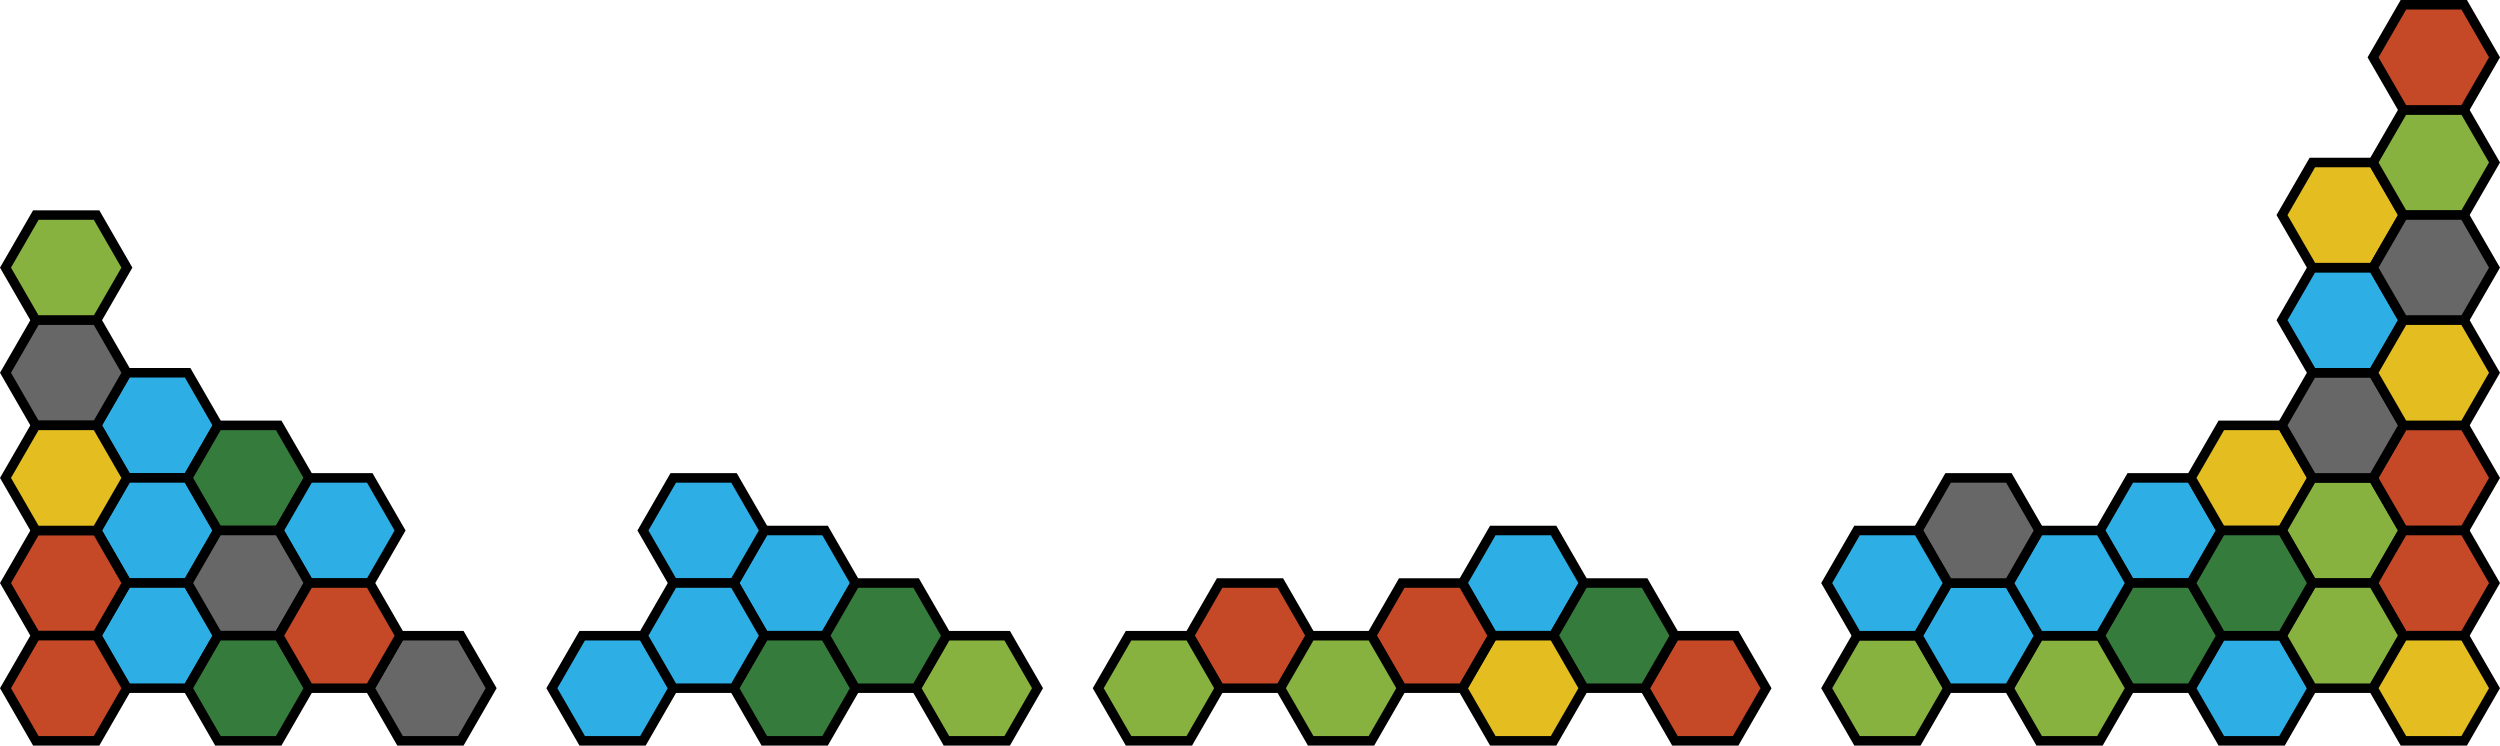
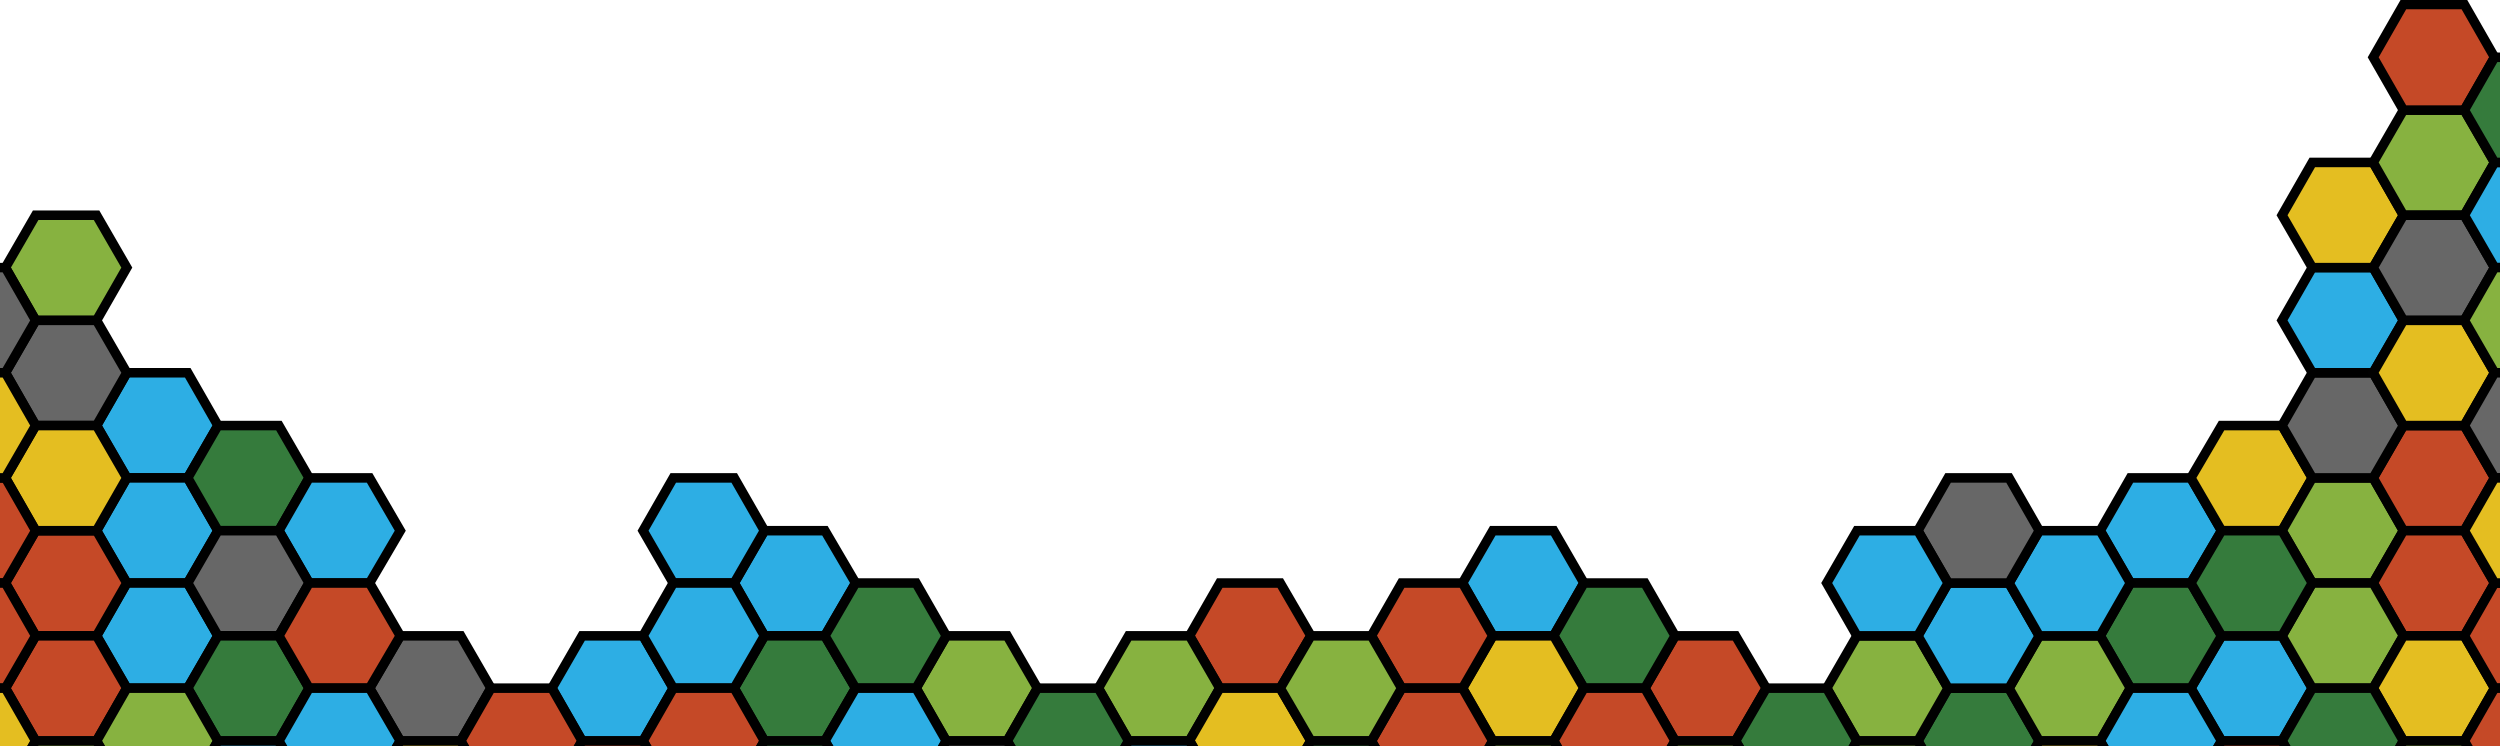
- <svg xmlns="http://www.w3.org/2000/svg" viewBox="0 0 554.02 165.22">
-   <defs>
-     <style>
-       .cls-1 {
-         fill: #2daee4;
-       }
- 
-       .cls-1, .cls-3, .cls-5 {
-         stroke: #000;
-       }
- 
-       .cls-1, .cls-2, .cls-3, .cls-4, .cls-5, .cls-6 {
-         stroke-miterlimit: 10;
-         stroke-width: 2.11px;
-       }
- 
-       .cls-2 {
-         fill: #357b3c;
-       }
- 
-       .cls-2, .cls-4, .cls-6 {
-         stroke: #010101;
-       }
- 
-       .cls-3 {
-         fill: #676767;
-       }
- 
-       .cls-4 {
-         fill: #87b240;
-       }
- 
-       .cls-5 {
-         fill: #c54927;
-       }
- 
-       .cls-6 {
-         fill: #e4be21;
-       }
-     </style>
-   </defs>
-   <g id="Layer_2" data-name="Layer 2">
-     <g id="Layer_1-2" data-name="Layer 1">
+ <svg xmlns="http://www.w3.org/2000/svg" version="1.1" id="Layer_1" x="0px" y="0px" viewBox="0 0 554 165.2" style="enable-background:new 0 0 554 165.2;" xml:space="preserve">
+   <style type="text/css">
+ 	.st0{fill:#2DAEE4;stroke:#000000;stroke-width:2.11;stroke-miterlimit:10;}
+ 	.st1{fill:#357B3C;stroke:#010101;stroke-width:2.11;stroke-miterlimit:10;}
+ 	.st2{fill:#676767;stroke:#000000;stroke-width:2.11;stroke-miterlimit:10;}
+ 	.st3{fill:#87B240;stroke:#010101;stroke-width:2.11;stroke-miterlimit:10;}
+ 	.st4{fill:#C54927;stroke:#000000;stroke-width:2.11;stroke-miterlimit:10;}
+ 	.st5{fill:#E4BE21;stroke:#010101;stroke-width:2.11;stroke-miterlimit:10;}
+ </style>
+   <g id="Layer_2">
+     <g id="Layer_1-2">
      <g>
-         <polygon class="cls-1" points="28.12 105.91 21.4 94.26 28.12 82.61 41.58 82.61 48.3 94.26 41.58 105.91 28.12 105.91" />
-         <polygon class="cls-1" points="28.12 129.21 21.4 117.56 28.12 105.91 41.58 105.91 48.3 117.56 41.58 129.21 28.12 129.21" />
-         <polygon class="cls-1" points="28.12 152.51 21.4 140.86 28.12 129.21 41.58 129.21 48.3 140.86 41.58 152.51 28.12 152.51" />
-         <polygon class="cls-2" points="48.3 117.56 41.58 105.91 48.3 94.26 61.76 94.26 68.48 105.91 61.76 117.56 48.3 117.56" />
-         <polygon class="cls-1" points="68.48 129.21 61.76 117.56 68.48 105.91 81.94 105.91 88.66 117.56 81.94 129.21 68.48 129.21" />
-         <polygon class="cls-1" points="169.38 140.87 162.66 129.21 169.38 117.56 182.84 117.56 189.56 129.21 182.84 140.87 169.38 140.87" />
-         <polygon class="cls-3" points="48.3 140.86 41.58 129.21 48.3 117.56 61.76 117.56 68.48 129.21 61.76 140.86 48.3 140.86" />
-         <polygon class="cls-4" points="209.74 164.17 203.02 152.51 209.74 140.87 223.2 140.87 229.92 152.51 223.2 164.17 209.74 164.17" />
-         <polygon class="cls-3" points="102.12 164.17 88.66 164.17 81.94 152.51 88.66 140.87 102.12 140.87 108.84 152.51 102.12 164.17" />
-         <polygon class="cls-2" points="182.84 140.87 189.56 152.51 182.84 164.17 169.38 164.17 162.66 152.51 169.38 140.87 182.84 140.87" />
-         <polygon class="cls-2" points="61.76 140.87 68.48 152.51 61.76 164.17 48.3 164.17 41.58 152.51 48.3 140.87 61.76 140.87" />
-         <polygon class="cls-1" points="129.02 164.17 122.3 152.51 129.02 140.87 142.48 140.87 149.2 152.51 142.48 164.17 129.02 164.17" />
-         <polygon class="cls-2" points="209.74 140.87 203.02 152.51 189.56 152.51 182.84 140.86 189.56 129.21 203.02 129.21 209.74 140.87" />
-         <polygon class="cls-1" points="149.2 129.21 142.48 117.56 149.2 105.91 162.66 105.91 169.38 117.56 162.66 129.21 149.2 129.21" />
-         <polygon class="cls-1" points="149.2 152.51 142.48 140.87 149.2 129.21 162.66 129.21 169.38 140.87 162.66 152.51 149.2 152.51" />
-         <polygon class="cls-5" points="88.66 140.87 81.94 152.51 68.48 152.51 61.76 140.87 68.48 129.21 81.94 129.21 88.66 140.87" />
-         <polygon class="cls-5" points="7.94 140.86 1.22 129.21 7.94 117.56 21.4 117.56 28.12 129.21 21.4 140.86 7.94 140.86" />
-         <polygon class="cls-4" points="21.4 47.66 28.12 59.31 21.4 70.96 7.94 70.96 1.22 59.31 7.94 47.66 21.4 47.66" />
-         <polygon class="cls-3" points="21.4 70.96 28.12 82.61 21.4 94.26 7.94 94.26 1.22 82.61 7.94 70.96 21.4 70.96" />
-         <polygon class="cls-6" points="7.94 117.56 1.22 105.91 7.94 94.26 21.4 94.26 28.12 105.91 21.4 117.56 7.94 117.56" />
-         <polygon class="cls-5" points="1.22 152.51 7.94 140.86 21.4 140.86 28.12 152.51 21.4 164.17 7.94 164.17 1.22 152.51" />
-         <polygon class="cls-5" points="263.56 140.87 270.28 129.21 283.74 129.21 290.46 140.87 283.74 152.51 270.28 152.51 263.56 140.87" />
-         <polygon class="cls-4" points="250.1 164.17 243.38 152.51 250.1 140.87 263.56 140.87 270.28 152.51 263.56 164.17 250.1 164.17" />
-         <polygon class="cls-1" points="330.82 140.87 324.1 129.21 330.82 117.56 344.28 117.56 351 129.21 344.28 140.87 330.82 140.87" />
-         <polygon class="cls-1" points="472.08 129.21 465.36 117.56 472.08 105.91 485.54 105.91 492.26 117.56 485.54 129.21 472.08 129.21" />
-         <polygon class="cls-6" points="492.26 117.56 485.54 105.91 492.26 94.26 505.71 94.26 512.44 105.91 505.71 117.56 492.26 117.56" />
-         <polygon class="cls-4" points="512.44 129.21 505.71 117.56 512.44 105.91 525.89 105.91 532.62 117.56 525.89 129.21 512.44 129.21" />
-         <polygon class="cls-5" points="532.62 117.56 525.89 105.91 532.62 94.26 546.08 94.26 552.8 105.91 546.08 117.56 532.62 117.56" />
-         <polygon class="cls-3" points="512.44 105.91 505.71 94.26 512.44 82.61 525.89 82.61 532.62 94.26 525.89 105.91 512.44 105.91" />
-         <polygon class="cls-1" points="525.89 82.61 512.44 82.61 505.71 70.96 512.44 59.31 525.89 59.31 532.62 70.96 525.89 82.61" />
-         <polygon class="cls-6" points="525.89 59.31 512.44 59.31 505.71 47.66 512.44 36.01 525.89 36.01 532.62 47.66 525.89 59.31" />
-         <polygon class="cls-4" points="546.08 24.36 552.8 36.01 546.08 47.66 532.62 47.66 525.89 36.01 532.62 24.36 546.08 24.36" />
-         <polygon class="cls-3" points="546.08 47.66 552.8 59.31 546.08 70.96 532.62 70.96 525.89 59.31 532.62 47.66 546.08 47.66" />
-         <polygon class="cls-6" points="532.62 94.26 525.89 82.61 532.62 70.96 546.08 70.96 552.8 82.61 546.08 94.26 532.62 94.26" />
-         <polygon class="cls-5" points="532.62 24.36 525.89 12.71 532.62 1.05 546.08 1.05 552.8 12.71 546.08 24.36 532.62 24.36" />
-         <polygon class="cls-5" points="525.89 129.21 532.62 117.56 546.08 117.56 552.8 129.21 546.08 140.87 532.62 140.87 525.89 129.21" />
-         <polygon class="cls-1" points="492.26 164.17 485.54 152.51 492.26 140.87 505.71 140.87 512.44 152.51 505.71 164.17 492.26 164.17" />
-         <polygon class="cls-4" points="512.44 152.51 505.71 140.87 512.44 129.21 525.89 129.21 532.62 140.87 525.89 152.51 512.44 152.51" />
-         <polygon class="cls-6" points="532.62 164.17 525.89 152.51 532.62 140.87 546.08 140.87 552.8 152.51 546.08 164.17 532.62 164.17" />
-         <polygon class="cls-5" points="384.63 164.17 371.18 164.17 364.46 152.51 371.18 140.87 384.63 140.87 391.36 152.52 384.63 164.17" />
-         <polygon class="cls-4" points="425 164.17 411.54 164.17 404.81 152.51 411.54 140.87 425 140.87 431.72 152.51 425 164.17" />
-         <polygon class="cls-2" points="485.54 129.21 492.26 140.87 485.54 152.51 472.08 152.51 465.36 140.87 472.08 129.21 485.54 129.21" />
-         <polygon class="cls-4" points="465.36 140.87 472.08 152.51 465.36 164.17 451.9 164.17 445.18 152.51 451.9 140.87 465.36 140.87" />
-         <polygon class="cls-2" points="364.46 129.21 371.18 140.87 364.46 152.51 351 152.51 344.28 140.87 351 129.21 364.46 129.21" />
-         <polygon class="cls-6" points="344.28 140.87 351 152.51 344.28 164.17 330.82 164.17 324.1 152.51 330.82 140.87 344.28 140.87" />
-         <polygon class="cls-1" points="431.72 152.51 425 140.87 431.72 129.21 445.18 129.21 451.9 140.87 445.18 152.51 431.72 152.51" />
-         <polygon class="cls-2" points="512.44 129.21 505.71 140.87 492.26 140.87 485.54 129.21 492.26 117.56 505.71 117.56 512.44 129.21" />
-         <polygon class="cls-1" points="451.9 140.87 445.18 129.21 451.9 117.56 465.36 117.56 472.08 129.21 465.36 140.87 451.9 140.87" />
-         <polygon class="cls-3" points="451.9 117.56 445.18 129.21 431.72 129.21 425 117.56 431.72 105.91 445.18 105.91 451.9 117.56" />
-         <polygon class="cls-1" points="431.72 129.21 425 140.87 411.54 140.87 404.81 129.21 411.54 117.56 425 117.56 431.72 129.21" />
-         <polygon class="cls-5" points="303.92 140.87 310.64 129.21 324.1 129.21 330.82 140.87 324.1 152.51 310.64 152.51 303.92 140.87" />
-         <polygon class="cls-4" points="290.46 164.17 283.74 152.51 290.46 140.87 303.92 140.87 310.64 152.51 303.92 164.17 290.46 164.17" />
+         <polygon class="st0" points="28.1,105.9 21.4,94.3 28.1,82.6 41.6,82.6 48.3,94.3 41.6,105.9    " />
+         <polygon class="st0" points="28.1,129.2 21.4,117.6 28.1,105.9 41.6,105.9 48.3,117.6 41.6,129.2    " />
+         <polygon class="st0" points="28.1,152.5 21.4,140.9 28.1,129.2 41.6,129.2 48.3,140.9 41.6,152.5    " />
+         <polygon class="st1" points="48.3,117.6 41.6,105.9 48.3,94.3 61.8,94.3 68.5,105.9 61.8,117.6    " />
+         <polygon class="st0" points="68.5,129.2 61.8,117.6 68.5,105.9 81.9,105.9 88.7,117.6 81.9,129.2    " />
+         <polygon class="st0" points="169.4,140.9 162.7,129.2 169.4,117.6 182.8,117.6 189.6,129.2 182.8,140.9    " />
+         <polygon class="st2" points="48.3,140.9 41.6,129.2 48.3,117.6 61.8,117.6 68.5,129.2 61.8,140.9    " />
+         <polygon class="st3" points="209.7,164.2 203,152.5 209.7,140.9 223.2,140.9 229.9,152.5 223.2,164.2    " />
+         <polygon class="st2" points="102.1,164.2 88.7,164.2 81.9,152.5 88.7,140.9 102.1,140.9 108.8,152.5    " />
+         <polygon class="st1" points="182.8,140.9 189.6,152.5 182.8,164.2 169.4,164.2 162.7,152.5 169.4,140.9    " />
+         <polygon class="st1" points="61.8,140.9 68.5,152.5 61.8,164.2 48.3,164.2 41.6,152.5 48.3,140.9    " />
+         <polygon class="st0" points="129,164.2 122.3,152.5 129,140.9 142.5,140.9 149.2,152.5 142.5,164.2    " />
+         <polygon class="st1" points="209.7,140.9 203,152.5 189.6,152.5 182.8,140.9 189.6,129.2 203,129.2    " />
+         <polygon class="st1" points="451.9,164.2 445.2,175.8 431.7,175.8 425,164.2 431.7,152.5 445.2,152.5    " />
+         <polygon class="st0" points="149.2,129.2 142.5,117.6 149.2,105.9 162.7,105.9 169.4,117.6 162.7,129.2    " />
+         <polygon class="st0" points="149.2,152.5 142.5,140.9 149.2,129.2 162.7,129.2 169.4,140.9 162.7,152.5    " />
+         <polygon class="st4" points="88.7,140.9 81.9,152.5 68.5,152.5 61.8,140.9 68.5,129.2 81.9,129.2    " />
+         <polygon class="st4" points="7.9,140.9 1.2,129.2 7.9,117.6 21.4,117.6 28.1,129.2 21.4,140.9    " />
+         <polygon class="st3" points="21.4,47.7 28.1,59.3 21.4,71 7.9,71 1.2,59.3 7.9,47.7    " />
+         <polygon class="st2" points="21.4,71 28.1,82.6 21.4,94.3 7.9,94.3 1.2,82.6 7.9,71    " />
+         <polygon class="st5" points="7.9,117.6 1.2,105.9 7.9,94.3 21.4,94.3 28.1,105.9 21.4,117.6    " />
+         <polygon class="st4" points="1.2,152.5 7.9,140.9 21.4,140.9 28.1,152.5 21.4,164.2 7.9,164.2    " />
+         <polygon class="st4" points="263.6,140.9 270.3,129.2 283.7,129.2 290.5,140.9 283.7,152.5 270.3,152.5    " />
+         <polygon class="st3" points="250.1,164.2 243.4,152.5 250.1,140.9 263.6,140.9 270.3,152.5 263.6,164.2    " />
+         <polygon class="st0" points="330.8,140.9 324.1,129.2 330.8,117.6 344.3,117.6 351,129.2 344.3,140.9    " />
+         <polygon class="st0" points="472.1,129.2 465.4,117.6 472.1,105.9 485.5,105.9 492.3,117.6 485.5,129.2    " />
+         <polygon class="st5" points="492.3,117.6 485.5,105.9 492.3,94.3 505.7,94.3 512.4,105.9 505.7,117.6    " />
+         <polygon class="st3" points="512.4,129.2 505.7,117.6 512.4,105.9 525.9,105.9 532.6,117.6 525.9,129.2    " />
+         <polygon class="st4" points="532.6,117.6 525.9,105.9 532.6,94.3 546.1,94.3 552.8,105.9 546.1,117.6    " />
+         <polygon class="st2" points="512.4,105.9 505.7,94.3 512.4,82.6 525.9,82.6 532.6,94.3 525.9,105.9    " />
+         <polygon class="st0" points="525.9,82.6 512.4,82.6 505.7,71 512.4,59.3 525.9,59.3 532.6,71    " />
+         <polygon class="st5" points="525.9,59.3 512.4,59.3 505.7,47.7 512.4,36 525.9,36 532.6,47.7    " />
+         <polygon class="st3" points="546.1,24.4 552.8,36 546.1,47.7 532.6,47.7 525.9,36 532.6,24.4    " />
+         <polygon class="st2" points="546.1,47.7 552.8,59.3 546.1,71 532.6,71 525.9,59.3 532.6,47.7    " />
+         <polygon class="st5" points="532.6,94.3 525.9,82.6 532.6,71 546.1,71 552.8,82.6 546.1,94.3    " />
+         <polygon class="st4" points="532.6,24.4 525.9,12.7 532.6,1 546.1,1 552.8,12.7 546.1,24.4    " />
+         <polygon class="st4" points="525.9,129.2 532.6,117.6 546.1,117.6 552.8,129.2 546.1,140.9 532.6,140.9    " />
+         <polygon class="st0" points="492.3,164.2 485.5,152.5 492.3,140.9 505.7,140.9 512.4,152.5 505.7,164.2    " />
+         <polygon class="st3" points="512.4,152.5 505.7,140.9 512.4,129.2 525.9,129.2 532.6,140.9 525.9,152.5    " />
+         <polygon class="st5" points="532.6,164.2 525.9,152.5 532.6,140.9 546.1,140.9 552.8,152.5 546.1,164.2    " />
+         <polygon class="st4" points="-12.2,129.2 -19,117.6 -12.2,105.9 1.2,105.9 7.9,117.6 1.2,129.2    " />
+         <polygon class="st2" points="1.2,59.3 7.9,71 1.2,82.6 -12.2,82.6 -19,71 -12.2,59.3    " />
+         <polygon class="st5" points="-12.2,105.9 -19,94.3 -12.2,82.6 1.2,82.6 7.9,94.3 1.2,105.9    " />
+         <polygon class="st4" points="-19,140.9 -12.2,129.2 1.2,129.2 7.9,140.9 1.2,152.5 -12.2,152.5    " />
+         <polygon class="st5" points="-12.2,175.8 -19,164.2 -12.2,152.5 1.2,152.5 7.9,164.2 1.2,175.8    " />
+         <polygon class="st4" points="384.6,164.2 371.2,164.2 364.5,152.5 371.2,140.9 384.6,140.9 391.4,152.5    " />
+         <polygon class="st3" points="425,164.2 411.5,164.2 404.8,152.5 411.5,140.9 425,140.9 431.7,152.5    " />
+         <polygon class="st1" points="485.5,129.2 492.3,140.9 485.5,152.5 472.1,152.5 465.4,140.9 472.1,129.2    " />
+         <polygon class="st3" points="465.4,140.9 472.1,152.5 465.4,164.2 451.9,164.2 445.2,152.5 451.9,140.9    " />
+         <polygon class="st1" points="364.5,129.2 371.2,140.9 364.5,152.5 351,152.5 344.3,140.9 351,129.2    " />
+         <polygon class="st5" points="344.3,140.9 351,152.5 344.3,164.2 330.8,164.2 324.1,152.5 330.8,140.9    " />
+         <polygon class="st5" points="283.7,152.5 290.5,164.1 283.7,175.8 270.3,175.8 263.6,164.1 270.3,152.5    " />
+         <polygon class="st0" points="431.7,152.5 425,140.9 431.7,129.2 445.2,129.2 451.9,140.9 445.2,152.5    " />
+         <polygon class="st1" points="512.4,129.2 505.7,140.9 492.3,140.9 485.5,129.2 492.3,117.6 505.7,117.6    " />
+         <polygon class="st0" points="552.8,59.3 546.1,47.7 552.8,36 566.2,36 573,47.7 566.2,59.3    " />
+         <polygon class="st1" points="573,24.4 566.2,36 552.8,36 546.1,24.4 552.8,12.7 566.2,12.7    " />
+         <polygon class="st0" points="451.9,140.9 445.2,129.2 451.9,117.6 465.4,117.6 472.1,129.2 465.4,140.9    " />
+         <polygon class="st2" points="451.9,117.6 445.2,129.2 431.7,129.2 425,117.6 431.7,105.9 445.2,105.9    " />
+         <polygon class="st0" points="431.7,129.2 425,140.9 411.5,140.9 404.8,129.2 411.5,117.6 425,117.6    " />
+         <polygon class="st4" points="303.9,140.9 310.6,129.2 324.1,129.2 330.8,140.9 324.1,152.5 310.6,152.5    " />
+         <polygon class="st0" points="68.5,175.8 61.8,164.2 68.5,152.5 81.9,152.5 88.7,164.2 81.9,175.8    " />
+         <polygon class="st1" points="250.1,164.2 243.4,175.8 229.9,175.8 223.2,164.2 229.9,152.5 243.4,152.5    " />
+         <polygon class="st0" points="189.6,175.8 182.8,164.2 189.6,152.5 203,152.5 209.7,164.2 203,175.8    " />
+         <polygon class="st4" points="129,164.2 122.3,175.8 108.8,175.8 102.1,164.2 108.8,152.5 122.3,152.5    " />
+         <polygon class="st4" points="169.4,164.2 162.7,175.8 149.2,175.8 142.5,164.2 149.2,152.5 162.7,152.5    " />
+         <polygon class="st4" points="303.9,164.2 310.6,152.5 324.1,152.5 330.8,164.2 324.1,175.8 310.6,175.8    " />
+         <polygon class="st3" points="28.1,175.8 21.4,164.2 28.1,152.5 41.6,152.5 48.3,164.2 41.6,175.8    " />
+         <polygon class="st1" points="525.9,152.5 532.6,164.2 525.9,175.8 512.4,175.8 505.7,164.2 512.4,152.5    " />
+         <polygon class="st1" points="404.8,152.5 411.5,164.2 404.8,175.8 391.4,175.8 384.6,164.2 391.4,152.5    " />
+         <polygon class="st0" points="472.1,175.8 465.4,164.2 472.1,152.5 485.5,152.5 492.3,164.2 485.5,175.8    " />
+         <polygon class="st4" points="344.3,164.2 351,152.5 364.5,152.5 371.2,164.2 364.5,175.8 351,175.8    " />
+         <polygon class="st3" points="290.5,164.2 283.7,152.5 290.5,140.9 303.9,140.9 310.6,152.5 303.9,164.2    " />
+         <polygon class="st3" points="330.8,187.5 324.1,175.8 330.8,164.2 344.3,164.2 351,175.8 344.3,187.5    " />
+         <polygon class="st2" points="223.2,187.5 209.7,187.5 203,175.8 209.7,164.2 223.2,164.2 229.9,175.8    " />
+         <polygon class="st1" points="303.9,164.2 310.6,175.8 303.9,187.5 290.5,187.5 283.7,175.8 290.5,164.2    " />
+         <polygon class="st1" points="182.8,164.2 189.6,175.8 182.8,187.5 169.4,187.5 162.7,175.8 169.4,164.2    " />
+         <polygon class="st0" points="250.1,187.5 243.4,175.8 250.1,164.2 263.6,164.2 270.3,175.8 263.6,187.5    " />
+         <polygon class="st4" points="122.3,175.8 129,164.2 142.5,164.2 149.2,175.8 142.5,187.5 129,187.5    " />
+         <polygon class="st3" points="371.2,187.5 364.5,175.8 371.2,164.2 384.6,164.2 391.4,175.8 384.6,187.5    " />
+         <polygon class="st0" points="48.3,187.5 41.6,175.8 48.3,164.2 61.7,164.2 68.5,175.8 61.7,187.5    " />
+         <polygon class="st5" points="88.7,187.5 81.9,175.8 88.7,164.2 102.1,164.2 108.8,175.8 102.1,187.5    " />
+         <polygon class="st4" points="505.7,187.5 492.3,187.5 485.5,175.8 492.3,164.2 505.7,164.2 512.4,175.8    " />
+         <polygon class="st3" points="546.1,187.5 532.6,187.5 525.9,175.8 532.6,164.2 546.1,164.2 552.8,175.8    " />
+         <polygon class="st3" points="21.4,164.2 28.1,175.8 21.4,187.5 7.9,187.5 1.2,175.8 7.9,164.2    " />
+         <polygon class="st4" points="552.8,152.5 546.1,140.9 552.8,129.2 566.3,129.2 573,140.9 566.3,152.5    " />
+         <polygon class="st3" points="566.3,59.3 573,71 566.3,82.6 552.8,82.6 546.1,71 552.8,59.3    " />
+         <polygon class="st2" points="566.3,82.6 573,94.3 566.3,105.9 552.8,105.9 546.1,94.3 552.8,82.6    " />
+         <polygon class="st5" points="552.8,129.2 546.1,117.6 552.8,105.9 566.3,105.9 573,117.6 566.3,129.2    " />
+         <polygon class="st4" points="546.1,164.2 552.8,152.5 566.3,152.5 573,164.2 566.3,175.8 552.8,175.8    " />
+         <polygon class="st3" points="566.3,175.8 573,187.5 566.3,199.1 552.8,199.1 546.1,187.5 552.8,175.8    " />
+         <polygon class="st5" points="465.4,164.2 472.1,175.8 465.4,187.5 451.9,187.5 445.2,175.8 451.9,164.2    " />
+         <polygon class="st3" points="411.5,187.5 404.8,175.8 411.5,164.2 425,164.2 431.7,175.8 425,187.5    " />
      </g>
    </g>
  </g>
</svg>
